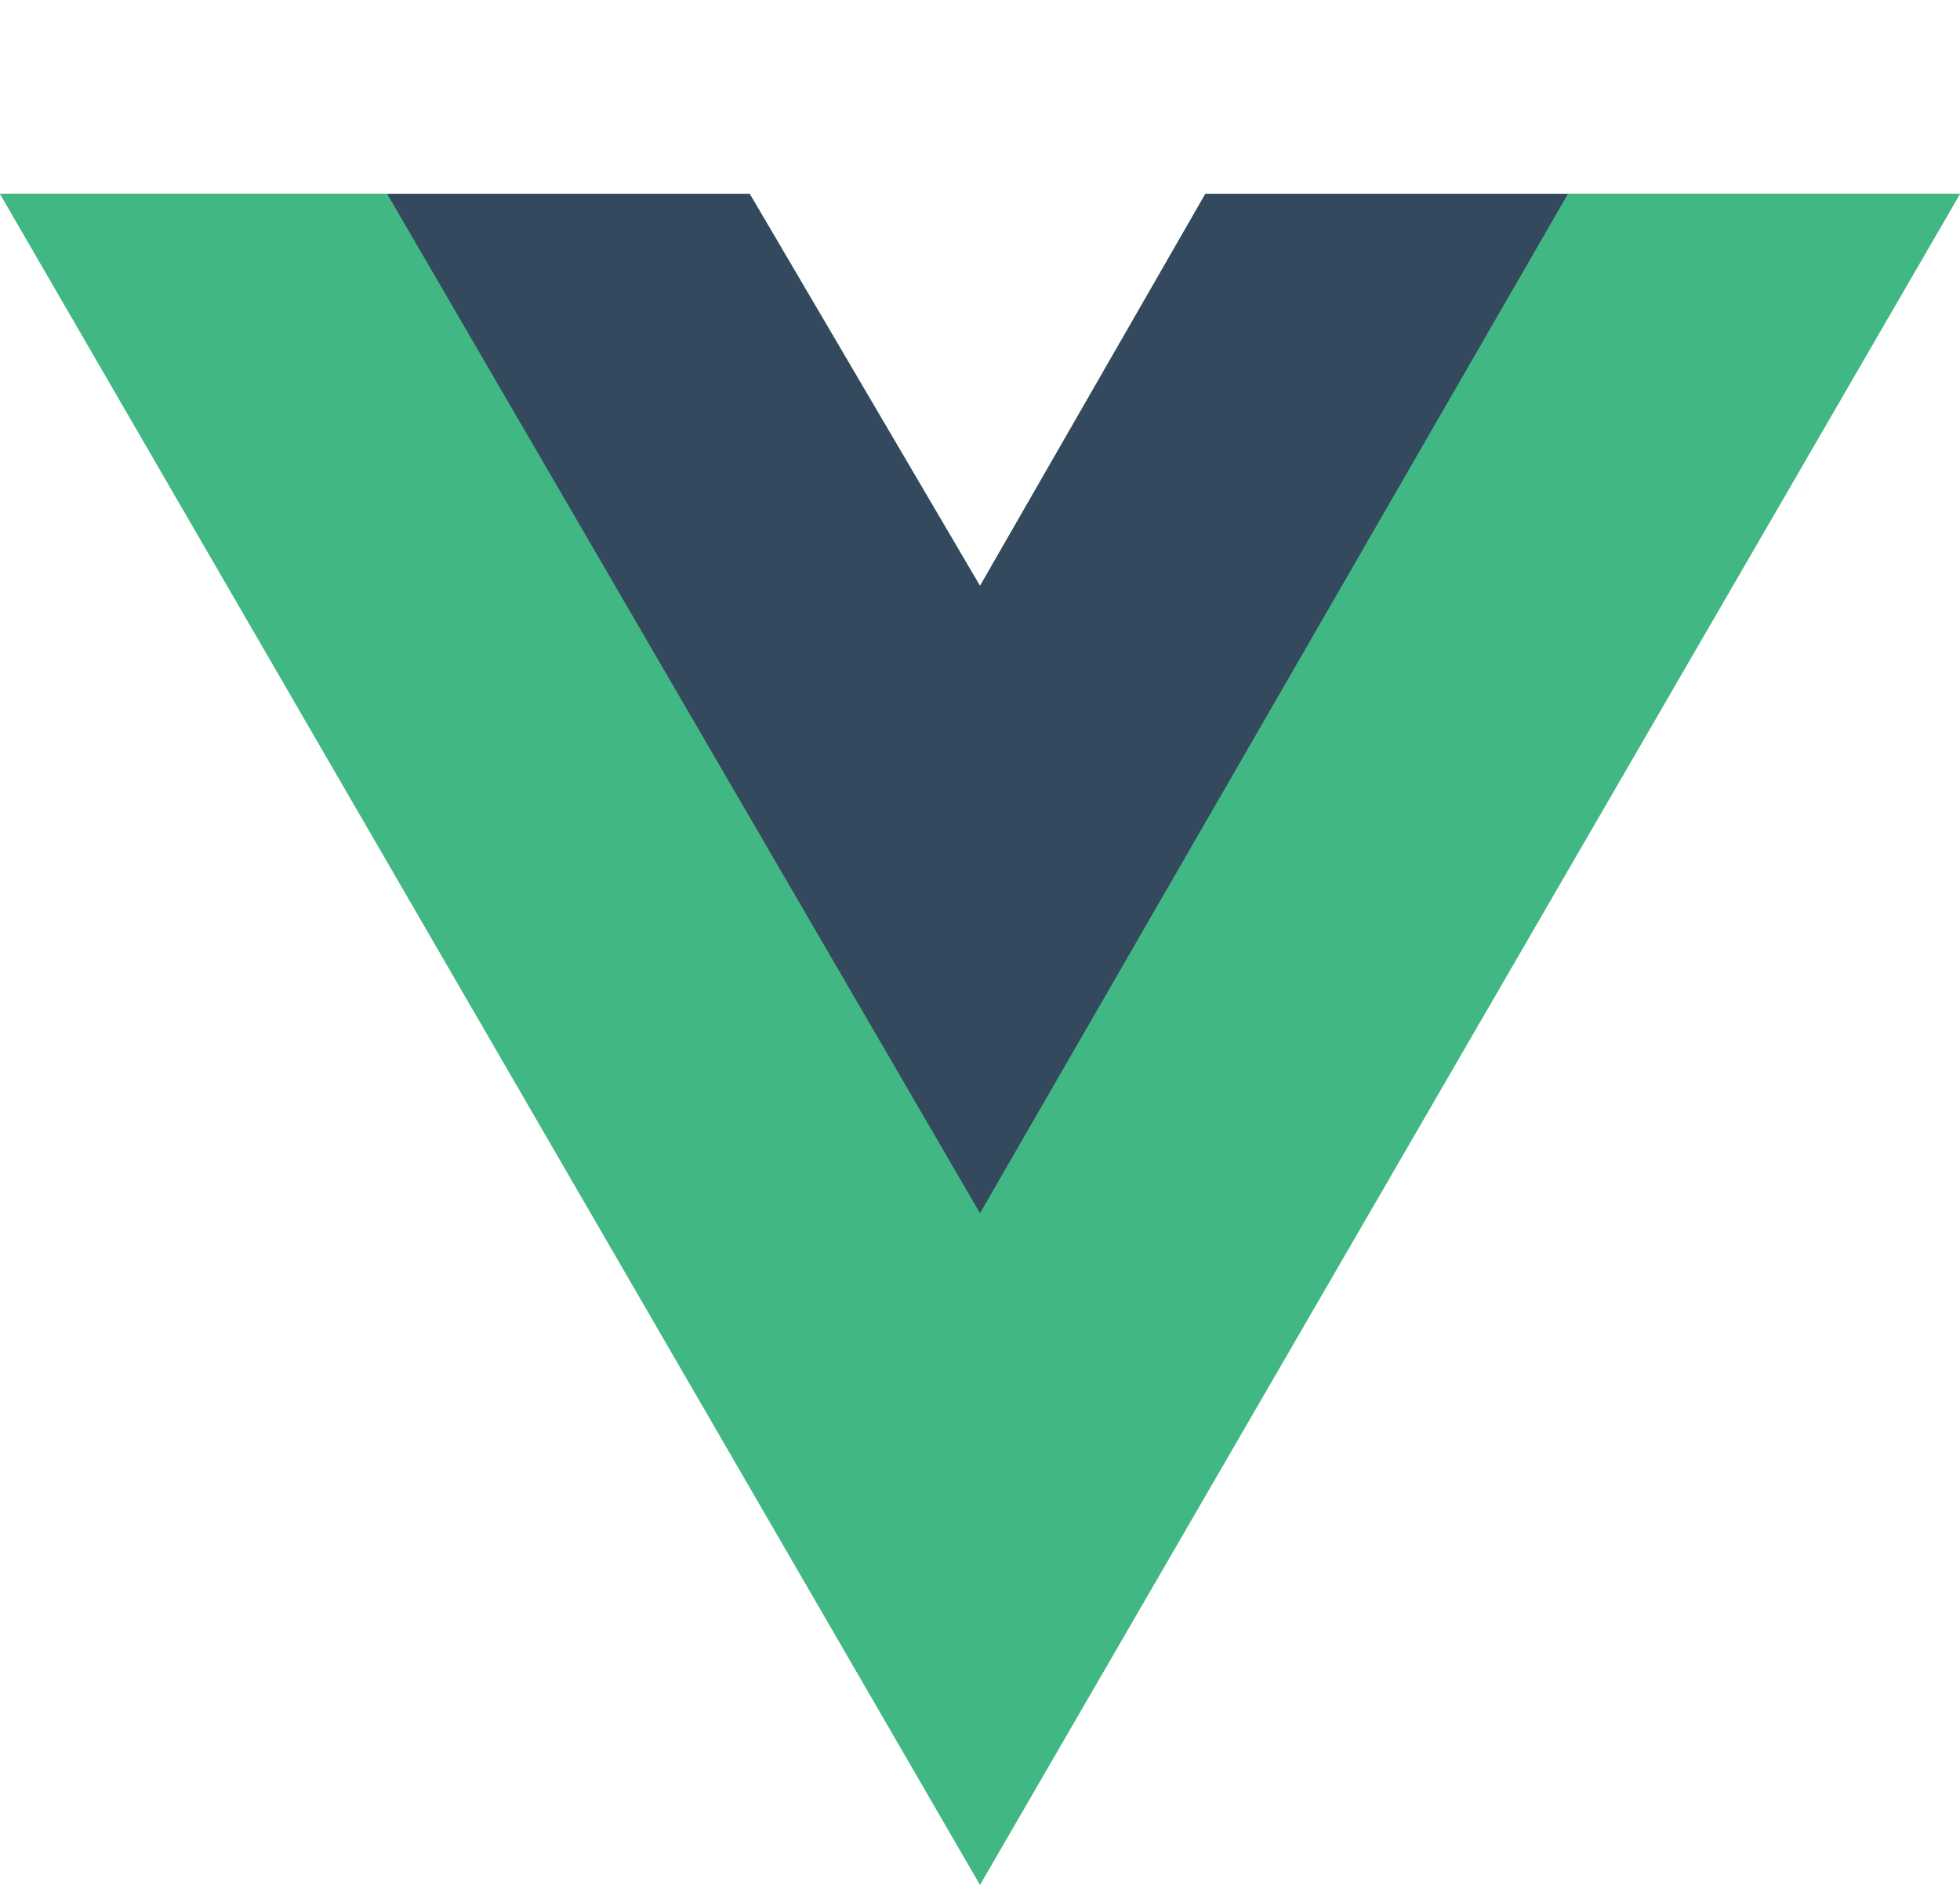
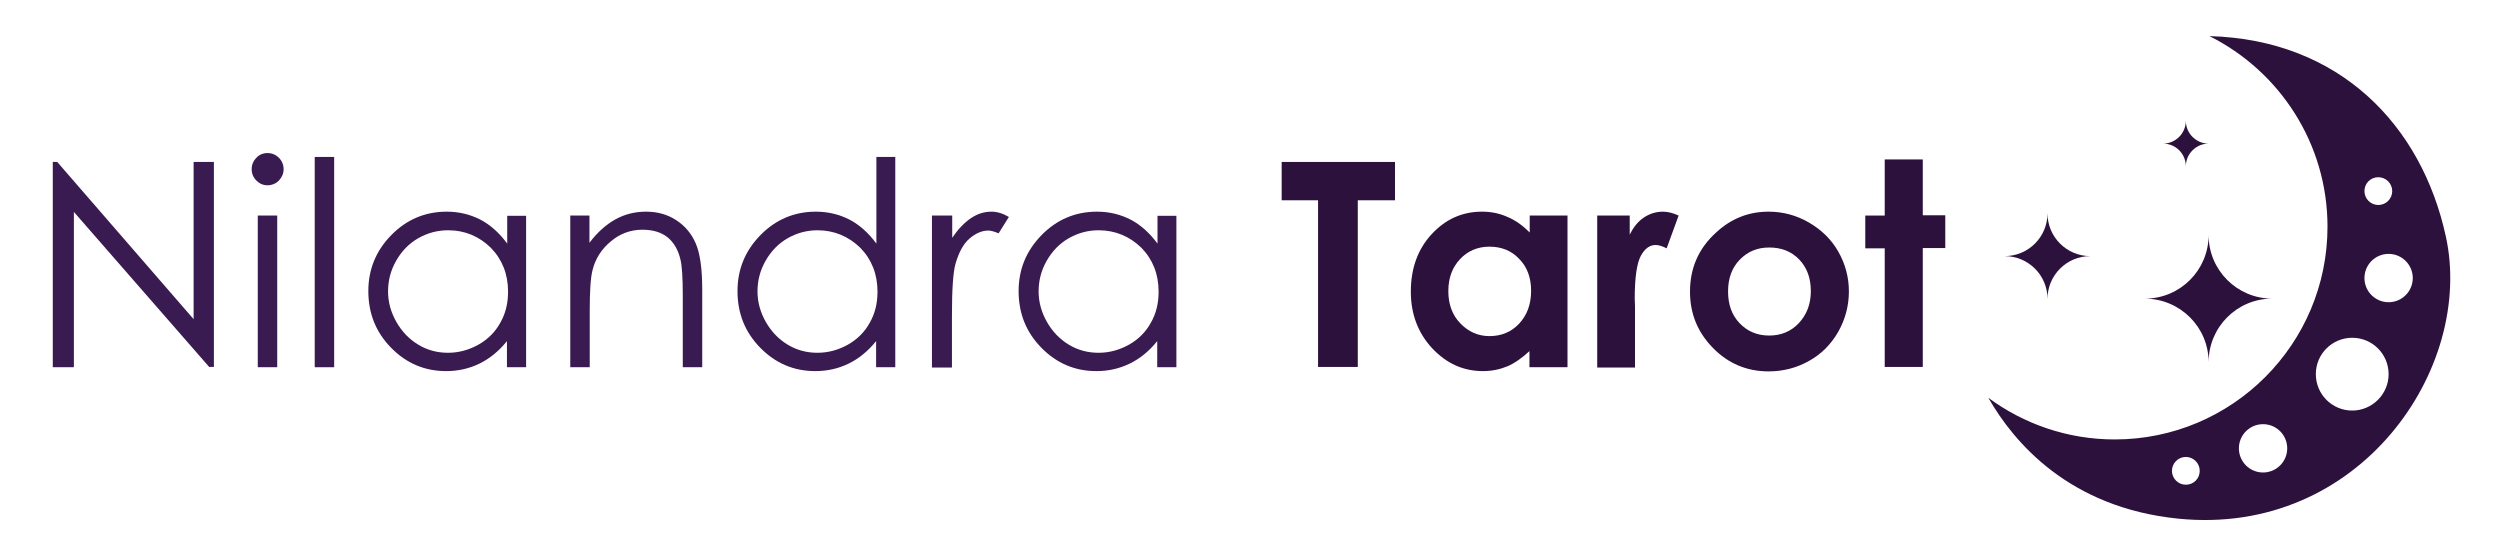
- <svg xmlns="http://www.w3.org/2000/svg" aria-hidden="true" role="img" class="iconify iconify--logos" width="37.07" height="36" preserveAspectRatio="xMidYMid meet" viewBox="0 0 256 198">
-   <path fill="#41B883" d="M204.8 0H256L128 220.8L0 0h97.92L128 51.2L157.44 0h47.36Z" />
-   <path fill="#41B883" d="m0 0l128 220.8L256 0h-51.2L128 132.48L50.56 0H0Z" />
-   <path fill="#35495E" d="M50.56 0L128 133.12L204.8 0h-47.36L128 51.2L97.92 0H50.56Z" />
+ <svg xmlns="http://www.w3.org/2000/svg" version="1.1" id="Camada_1" x="0px" y="0px" viewBox="0 0 900 200" style="enable-background:new 0 0 900 200;" xml:space="preserve">
+   <style type="text/css">
+ 	.st0{fill:#2C113D;}
+ 	.st1{fill:#3A1B51;}
+ </style>
+   <g>
+     <path class="st0" d="M737.1,107.6c0-8.5,6.9-15.4,15.4-15.4c-8.5,0-15.4-6.9-15.4-15.4c0,8.5-6.9,15.4-15.4,15.4   C730.2,92.2,737.1,99.1,737.1,107.6z" />
+     <path class="st0" d="M795.1,130.4c0-12.6,10.2-22.9,22.9-22.9c-12.6,0-22.9-10.2-22.9-22.9c0,12.6-10.2,22.9-22.9,22.9   C784.9,107.6,795.1,117.8,795.1,130.4z" />
+     <path class="st0" d="M786.9,59.9c0-4.5,3.7-8.2,8.2-8.2c-4.5,0-8.2-3.7-8.2-8.2c0,4.5-3.7,8.2-8.2,8.2   C783.3,51.7,786.9,55.4,786.9,59.9z" />
+     <path class="st0" d="M880.5,85.1c-8.7-39.9-38.1-70.8-85.1-72.1c25.2,12.6,42.5,38.6,42.5,68.6c0,42.3-34.3,76.6-76.6,76.6   c-17,0-32.8-5.6-45.5-15c9.2,16.1,29.1,39.5,68.2,43.5C849.5,193.4,890.9,132.5,880.5,85.1z M786.9,174.5c-2.7,0-5-2.2-5-5   c0-2.7,2.2-5,5-5c2.7,0,5,2.2,5,5C791.9,172.3,789.7,174.5,786.9,174.5z M856.2,63.8c2.7,0,5,2.2,5,5c0,2.7-2.2,5-5,5   c-2.7,0-5-2.2-5-5C851.2,66,853.4,63.8,856.2,63.8z M814.7,170.1c-4.8,0-8.7-3.9-8.7-8.7s3.9-8.7,8.7-8.7c4.8,0,8.7,3.9,8.7,8.7   S819.5,170.1,814.7,170.1z M846.8,147.8c-7.3,0-13.1-5.9-13.1-13.1c0-7.3,5.9-13.1,13.1-13.1c7.3,0,13.1,5.9,13.1,13.1   C859.9,141.9,854,147.8,846.8,147.8z M859.9,108.8c-4.8,0-8.7-3.9-8.7-8.7c0-4.8,3.9-8.7,8.7-8.7c4.8,0,8.7,3.9,8.7,8.7   C868.6,104.9,864.7,108.8,859.9,108.8z" />
+   </g>
+   <g>
+     <path class="st1" d="M19,132.2V58.3h1.6l49.1,56.6V58.3H77v73.8h-1.7L26.6,76.3v55.9H19z" />
+     <path class="st1" d="M96.3,55.1c1.6,0,3,0.6,4.1,1.7c1.1,1.1,1.7,2.5,1.7,4.1c0,1.6-0.6,2.9-1.7,4.1c-1.1,1.1-2.5,1.7-4.1,1.7   c-1.6,0-2.9-0.6-4-1.7c-1.1-1.1-1.7-2.5-1.7-4.1c0-1.6,0.6-3,1.7-4.1C93.3,55.7,94.7,55.1,96.3,55.1z M92.8,77.6h7v54.6h-7V77.6z" />
+     <path class="st1" d="M113.3,56.5h7v75.7h-7V56.5z" />
+     <path class="st1" d="M189.4,77.6v54.6h-6.9v-9.4c-2.9,3.6-6.2,6.3-9.9,8.1c-3.7,1.8-7.7,2.7-12,2.7c-7.7,0-14.3-2.8-19.8-8.4   c-5.5-5.6-8.2-12.4-8.2-20.4c0-7.9,2.8-14.6,8.3-20.2c5.5-5.6,12.2-8.4,19.9-8.4c4.5,0,8.5,1,12.2,2.9c3.6,1.9,6.8,4.8,9.6,8.6v-10   H189.4z M161.3,82.9c-3.9,0-7.5,1-10.8,2.9c-3.3,1.9-5.9,4.6-7.9,8.1c-2,3.5-2.9,7.2-2.9,11c0,3.8,1,7.5,3,11   c2,3.5,4.6,6.2,7.9,8.2c3.3,2,6.9,2.9,10.7,2.9c3.8,0,7.5-1,10.9-2.9c3.4-1.9,6.1-4.6,7.9-7.9c1.9-3.3,2.8-7,2.8-11.2   c0-6.3-2.1-11.6-6.2-15.8C172.5,85.1,167.4,82.9,161.3,82.9z" />
+     <path class="st1" d="M205.2,77.6h7v9.8c2.8-3.7,5.9-6.5,9.3-8.4c3.4-1.9,7.1-2.8,11.1-2.8c4.1,0,7.7,1,10.9,3.1   c3.2,2.1,5.5,4.9,7,8.4c1.5,3.5,2.3,9,2.3,16.4v28.1h-7v-26c0-6.3-0.3-10.5-0.8-12.6c-0.8-3.6-2.4-6.3-4.7-8.2   c-2.3-1.8-5.3-2.7-9-2.7c-4.3,0-8.1,1.4-11.4,4.2c-3.4,2.8-5.6,6.3-6.6,10.4c-0.7,2.7-1,7.7-1,14.9v20h-7V77.6z" />
+     <path class="st1" d="M322.3,56.5v75.7h-6.9v-9.4c-2.9,3.6-6.2,6.3-9.9,8.1c-3.7,1.8-7.7,2.7-12,2.7c-7.7,0-14.3-2.8-19.8-8.4   c-5.5-5.6-8.2-12.4-8.2-20.4c0-7.9,2.8-14.6,8.3-20.2c5.5-5.6,12.2-8.4,19.9-8.4c4.5,0,8.5,1,12.2,2.9c3.6,1.9,6.8,4.8,9.6,8.6   V56.5H322.3z M294.3,82.9c-3.9,0-7.5,1-10.8,2.9c-3.3,1.9-5.9,4.6-7.9,8.1c-2,3.5-2.9,7.2-2.9,11c0,3.8,1,7.5,3,11   c2,3.5,4.6,6.2,7.9,8.2c3.3,2,6.9,2.9,10.7,2.9c3.8,0,7.5-1,10.9-2.9c3.4-1.9,6.1-4.6,7.9-7.9c1.9-3.3,2.8-7,2.8-11.2   c0-6.3-2.1-11.6-6.2-15.8C305.5,85.1,300.3,82.9,294.3,82.9z" />
+     <path class="st1" d="M335.6,77.6h7.2v8c2.1-3.1,4.4-5.5,6.8-7.1c2.4-1.6,4.8-2.3,7.4-2.3c1.9,0,4,0.6,6.2,1.9l-3.7,5.9   c-1.5-0.6-2.7-1-3.7-1c-2.3,0-4.6,1-6.8,2.9c-2.2,1.9-3.8,4.9-5,9c-0.9,3.1-1.3,9.4-1.3,18.9v18.5h-7.2V77.6z" />
+     <path class="st1" d="M423.5,77.6v54.6h-6.9v-9.4c-2.9,3.6-6.2,6.3-9.9,8.1c-3.7,1.8-7.7,2.7-12,2.7c-7.7,0-14.3-2.8-19.8-8.4   c-5.5-5.6-8.2-12.4-8.2-20.4c0-7.9,2.8-14.6,8.3-20.2c5.5-5.6,12.2-8.4,19.9-8.4c4.5,0,8.5,1,12.2,2.9c3.6,1.9,6.8,4.8,9.6,8.6v-10   H423.5z M395.5,82.9c-3.9,0-7.5,1-10.8,2.9c-3.3,1.9-5.9,4.6-7.9,8.1c-2,3.5-2.9,7.2-2.9,11c0,3.8,1,7.5,3,11   c2,3.5,4.6,6.2,7.9,8.2c3.3,2,6.9,2.9,10.7,2.9c3.8,0,7.5-1,10.9-2.9c3.4-1.9,6.1-4.6,7.9-7.9c1.9-3.3,2.8-7,2.8-11.2   c0-6.3-2.1-11.6-6.2-15.8C406.7,85.1,401.5,82.9,395.5,82.9z" />
+     <path class="st0" d="M461.4,58.3h40.8v13.8h-13.4v60h-14.3v-60h-13.1V58.3z" />
+     <path class="st0" d="M550.6,77.6h13.7v54.6h-13.7v-5.8c-2.7,2.5-5.4,4.4-8,5.5c-2.7,1.1-5.6,1.7-8.7,1.7c-7.1,0-13.1-2.7-18.3-8.2   c-5.1-5.5-7.7-12.3-7.7-20.4c0-8.4,2.5-15.3,7.5-20.7c5-5.4,11-8.1,18.1-8.1c3.3,0,6.3,0.6,9.2,1.9c2.9,1.2,5.5,3.1,8,5.6V77.6z    M536.2,88.8c-4.2,0-7.8,1.5-10.6,4.5c-2.8,3-4.2,6.8-4.2,11.5c0,4.7,1.4,8.6,4.3,11.6c2.9,3,6.4,4.6,10.5,4.6   c4.3,0,7.9-1.5,10.7-4.5c2.8-3,4.3-6.9,4.3-11.8c0-4.7-1.4-8.6-4.3-11.5C544.2,90.3,540.6,88.8,536.2,88.8z" />
+     <path class="st0" d="M575,77.6h11.7v6.9c1.3-2.7,3-4.8,5.1-6.2c2.1-1.4,4.4-2.1,6.9-2.1c1.8,0,3.6,0.5,5.6,1.4L600,89.4   c-1.6-0.8-2.9-1.2-4-1.2c-2.1,0-3.9,1.3-5.3,3.9s-2.2,7.7-2.2,15.4l0.1,2.7v22.1H575V77.6z" />
+     <path class="st0" d="M636.7,76.2c5.2,0,10,1.3,14.5,3.9c4.5,2.6,8.1,6.1,10.6,10.5c2.5,4.4,3.8,9.2,3.8,14.3c0,5.2-1.3,10-3.8,14.5   c-2.6,4.5-6,8-10.5,10.5c-4.4,2.5-9.3,3.8-14.6,3.8c-7.8,0-14.5-2.8-20-8.4c-5.5-5.6-8.3-12.3-8.3-20.3c0-8.5,3.1-15.6,9.4-21.3   C623.3,78.6,629.6,76.2,636.7,76.2z M636.9,89.1c-4.3,0-7.8,1.5-10.6,4.4s-4.2,6.7-4.2,11.4c0,4.8,1.4,8.6,4.2,11.5   c2.8,2.9,6.3,4.4,10.6,4.4c4.3,0,7.9-1.5,10.7-4.5c2.8-3,4.3-6.8,4.3-11.5c0-4.7-1.4-8.5-4.2-11.4   C644.9,90.5,641.3,89.1,636.9,89.1z" />
+     <path class="st0" d="M678.5,57.4h13.7v20.1h8.1v11.8h-8.1v42.8h-13.7V89.4h-7V77.6h7V57.4z" />
+   </g>
</svg>
